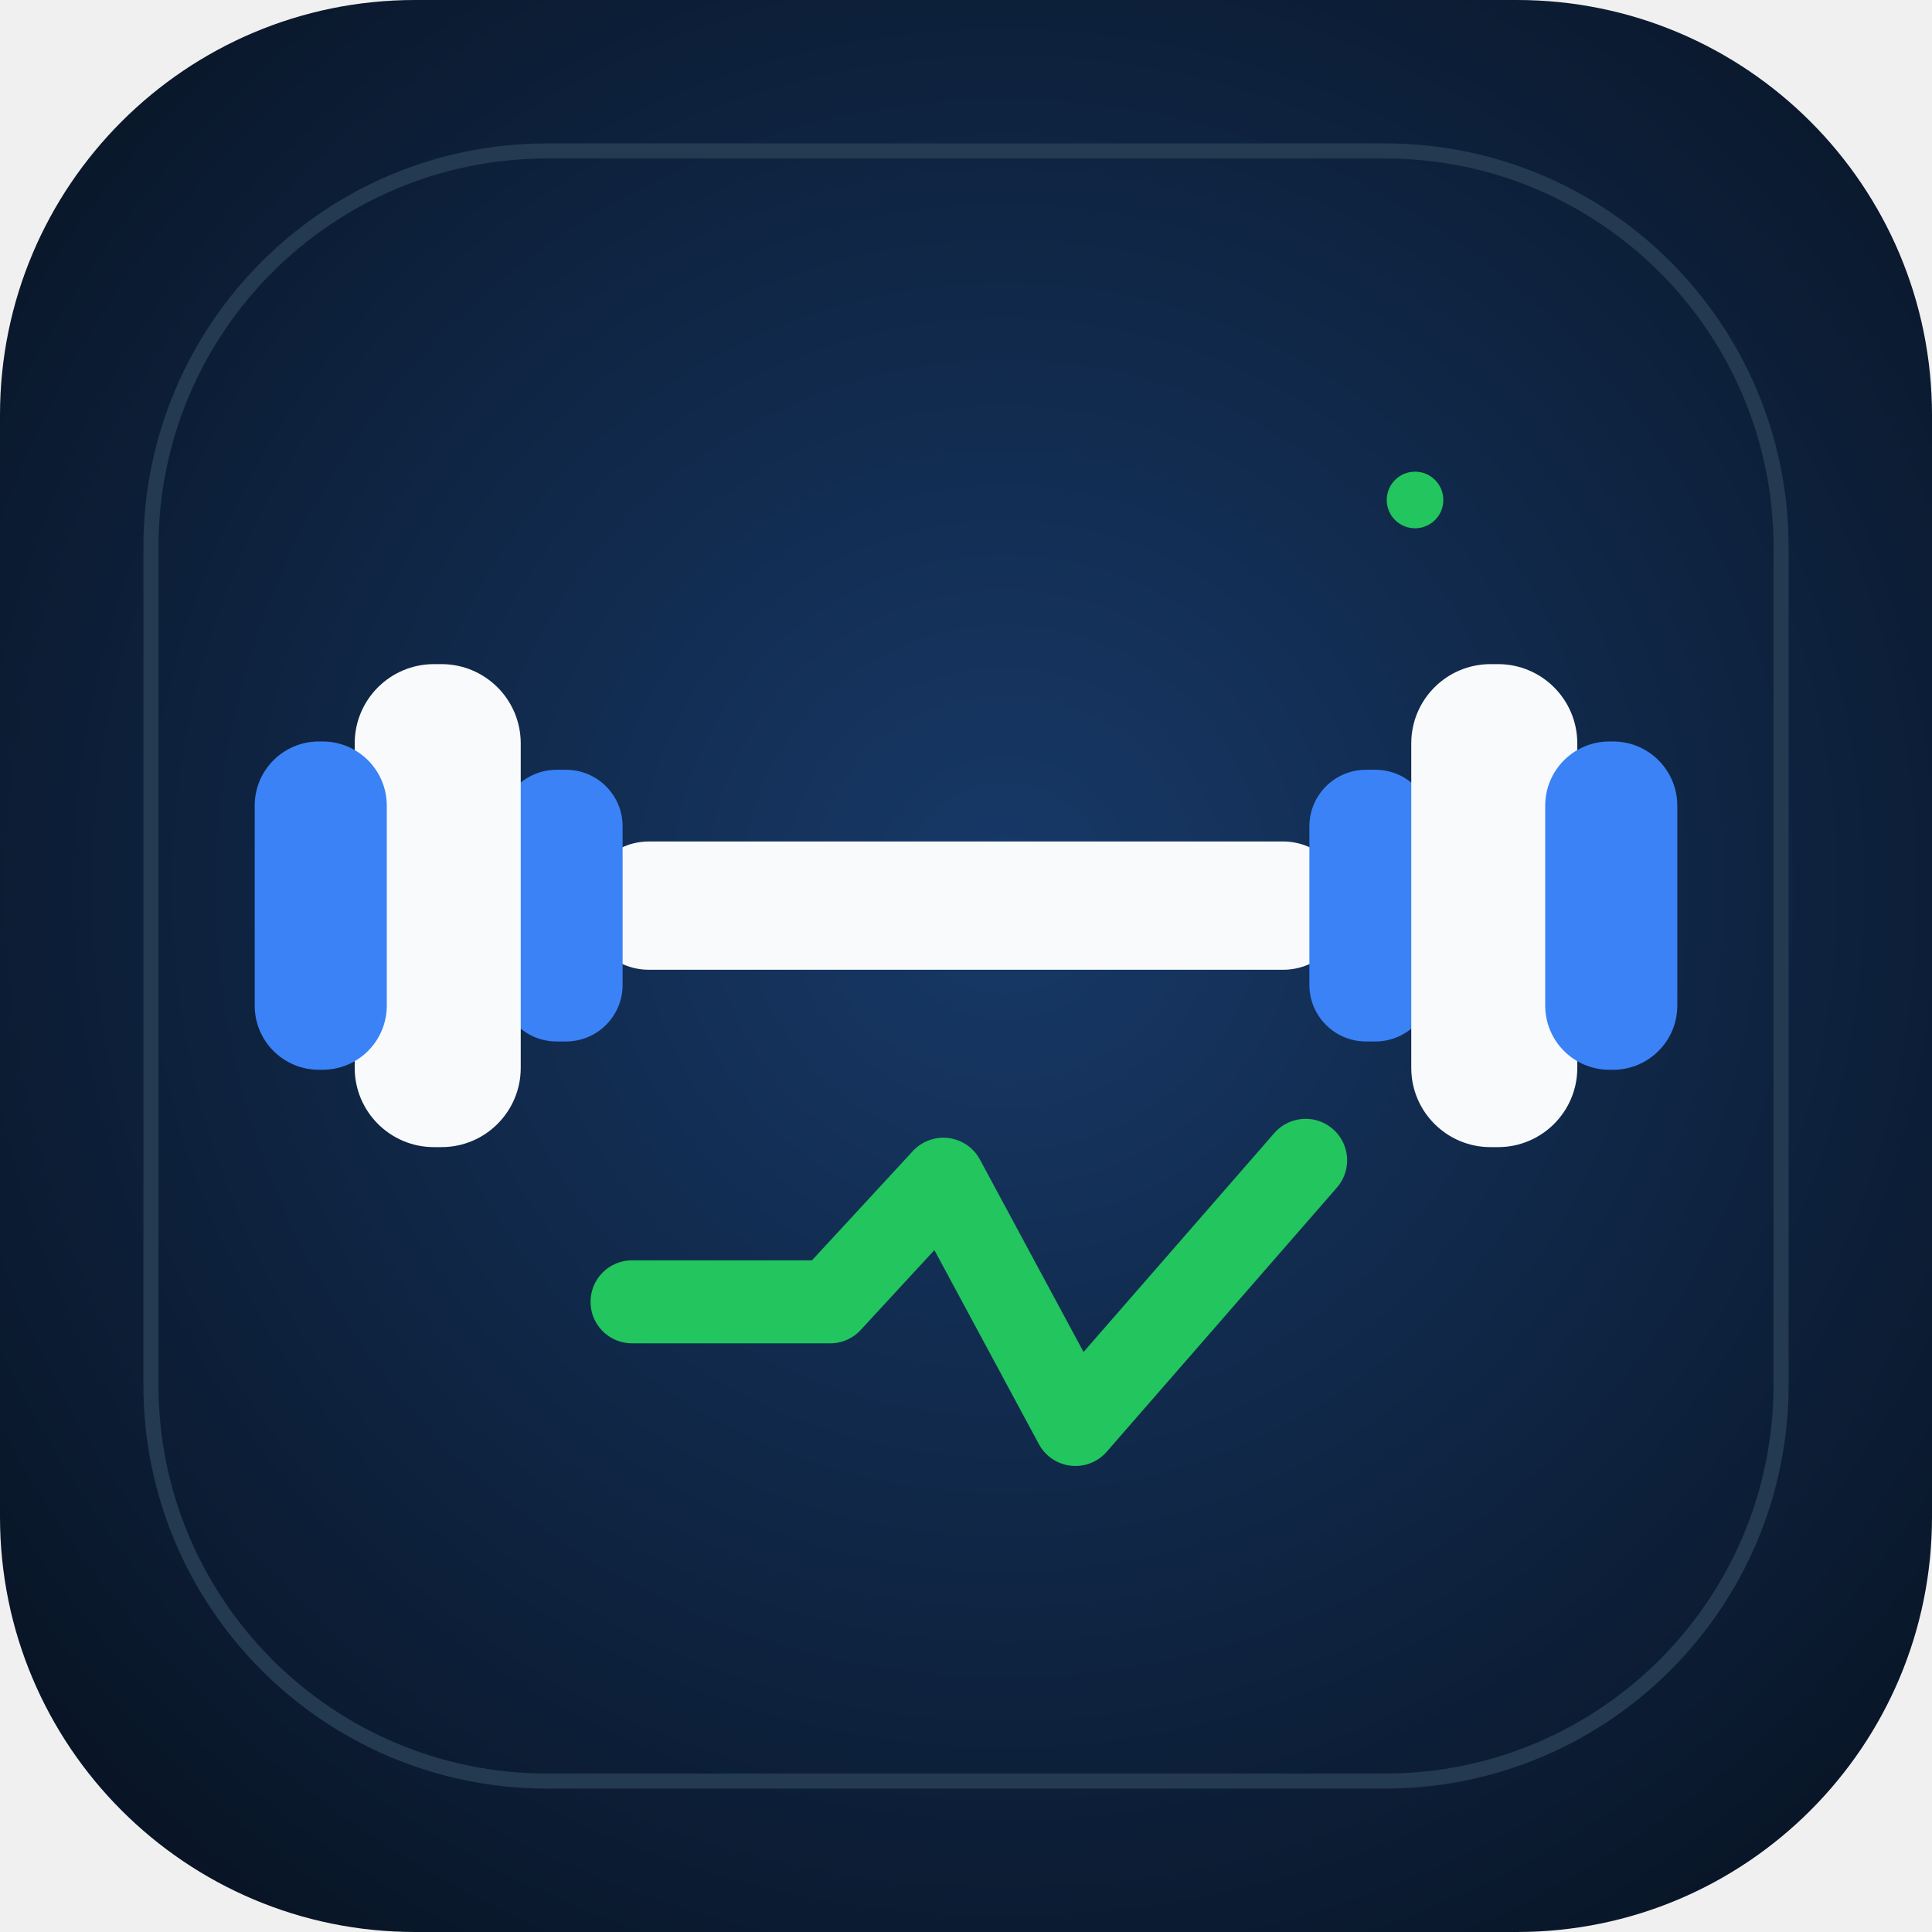
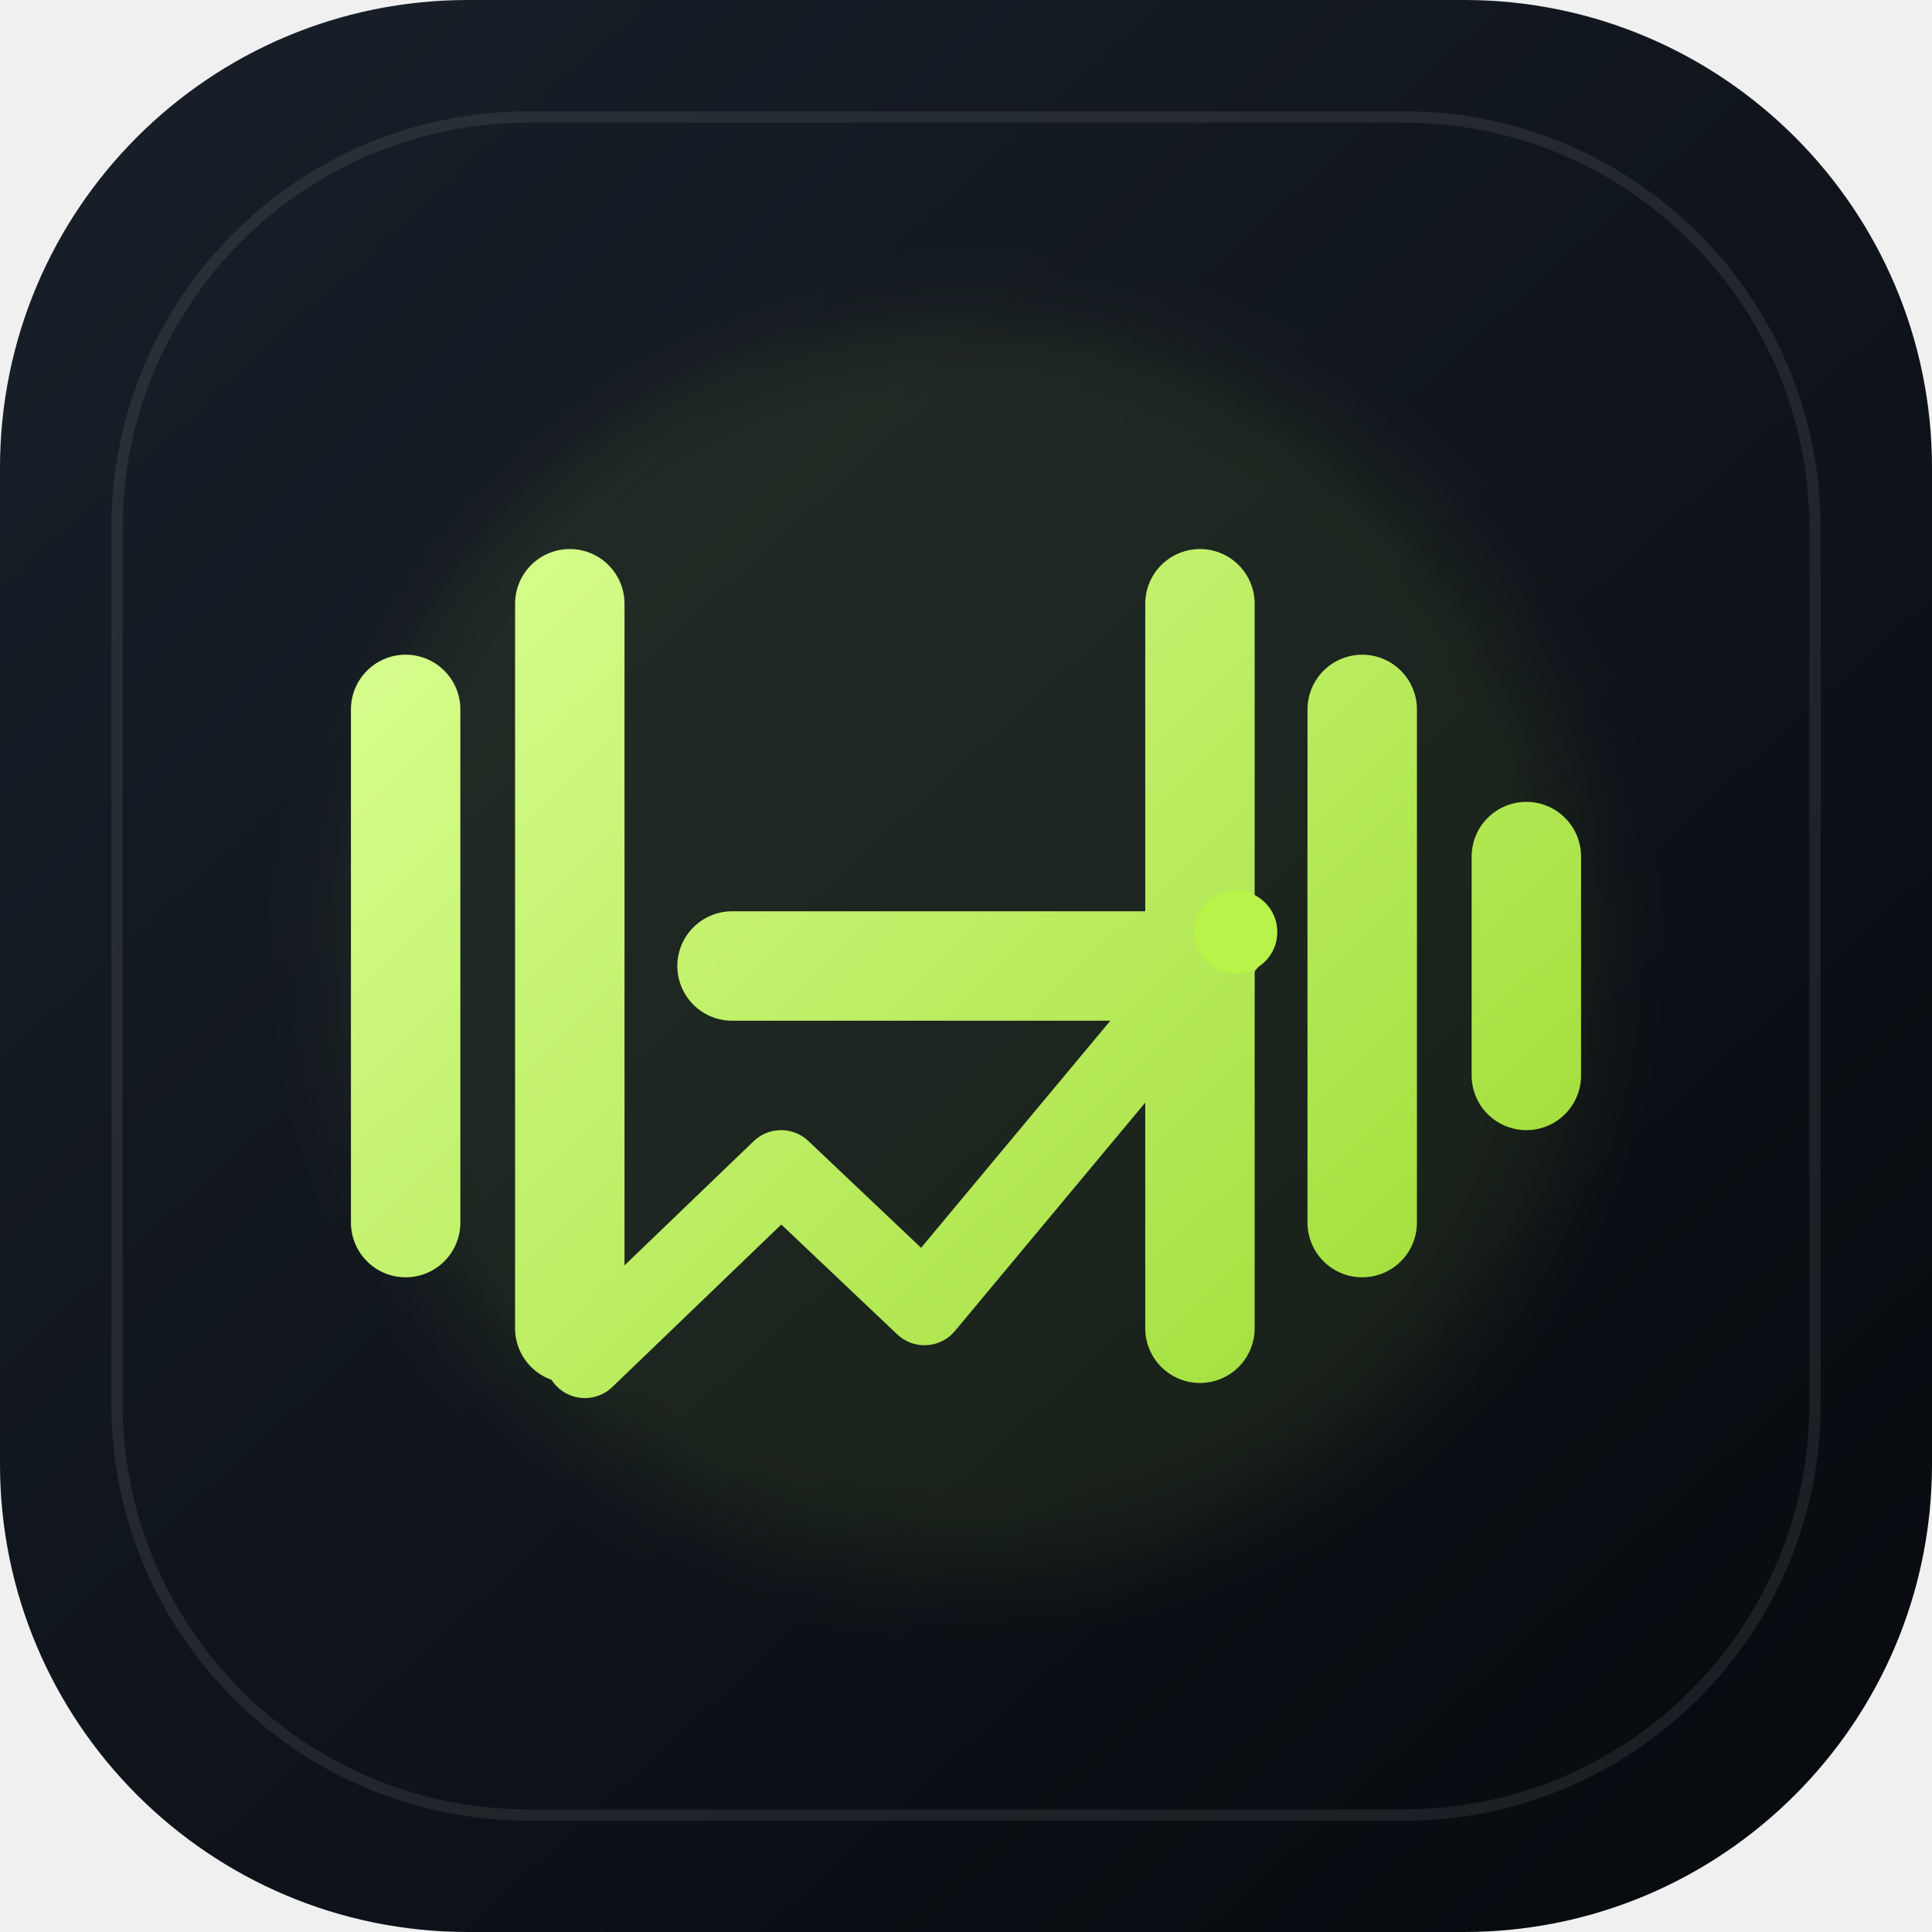
<svg xmlns="http://www.w3.org/2000/svg" viewBox="0 0 1024 1024">
  <defs>
-     <radialGradient id="g" cx="52%" cy="46%" r="72%">
-       <stop offset="0" stop-color="#173968" />
-       <stop offset="1" stop-color="#07111f" />
-     </radialGradient>
+     <linearGradient id="bg" x1="120" y1="80" x2="900" y2="940" gradientUnits="userSpaceOnUse">
+       <stop stop-color="#171e27" />
+       <stop offset="1" stop-color="#080b10" />
+     </linearGradient>
+     <linearGradient id="lime" x1="245" y1="245" x2="790" y2="800" gradientUnits="userSpaceOnUse">
+       <stop stop-color="#d9ff91" />
+       <stop offset="1" stop-color="#9cda30" />
+     </linearGradient>
+     <filter id="glow" x="-30%" y="-30%" width="160%" height="160%">
+       <feGaussianBlur stdDeviation="22" />
+     </filter>
  </defs>
-   <rect width="1024" height="1024" rx="220" fill="url(#g)" />
-   <rect x="80" y="80" width="864" height="864" rx="210" fill="none" stroke="#233a50" stroke-width="8" />
-   <g>
-     <rect x="310" y="446" width="404" height="68" rx="34" fill="#f8fafc" />
-     <rect x="265" y="408" width="65" height="144" rx="30" fill="#3b82f6" />
-     <rect x="694" y="408" width="65" height="144" rx="30" fill="#3b82f6" />
-     <rect x="188" y="352" width="88" height="256" rx="42" fill="#f8fafc" />
-     <rect x="748" y="352" width="88" height="256" rx="42" fill="#f8fafc" />
-     <rect x="135" y="393" width="70" height="174" rx="34" fill="#3b82f6" />
-     <rect x="819" y="393" width="70" height="174" rx="34" fill="#3b82f6" />
+   <rect width="1024" height="1024" rx="248" fill="url(#bg)" />
+   <circle cx="512" cy="500" r="330" fill="#b8f34a" opacity=".08" filter="url(#glow)" />
+   <rect x="62" y="62" width="900" height="900" rx="218" fill="none" stroke="#fff" stroke-opacity=".08" stroke-width="6" />
+   <g fill="none" stroke="url(#lime)" stroke-linecap="round" stroke-linejoin="round" stroke-width="58">
+     <path d="M215 376v272M302 320v384M388 512h248M636 320v384M722 376v272M809 454v116" />
+     <path d="m310 720 104-100 76 72 165-198" stroke-width="42" />
  </g>
-   <path d="M335 690h105l60-65 70 130 122-140" fill="none" stroke="#22c55e" stroke-width="44" stroke-linecap="round" stroke-linejoin="round" />
-   <circle cx="750" cy="265" r="15" fill="#22c55e" />
+   <circle cx="655" cy="494" r="22" fill="#b8f34a" />
</svg>
